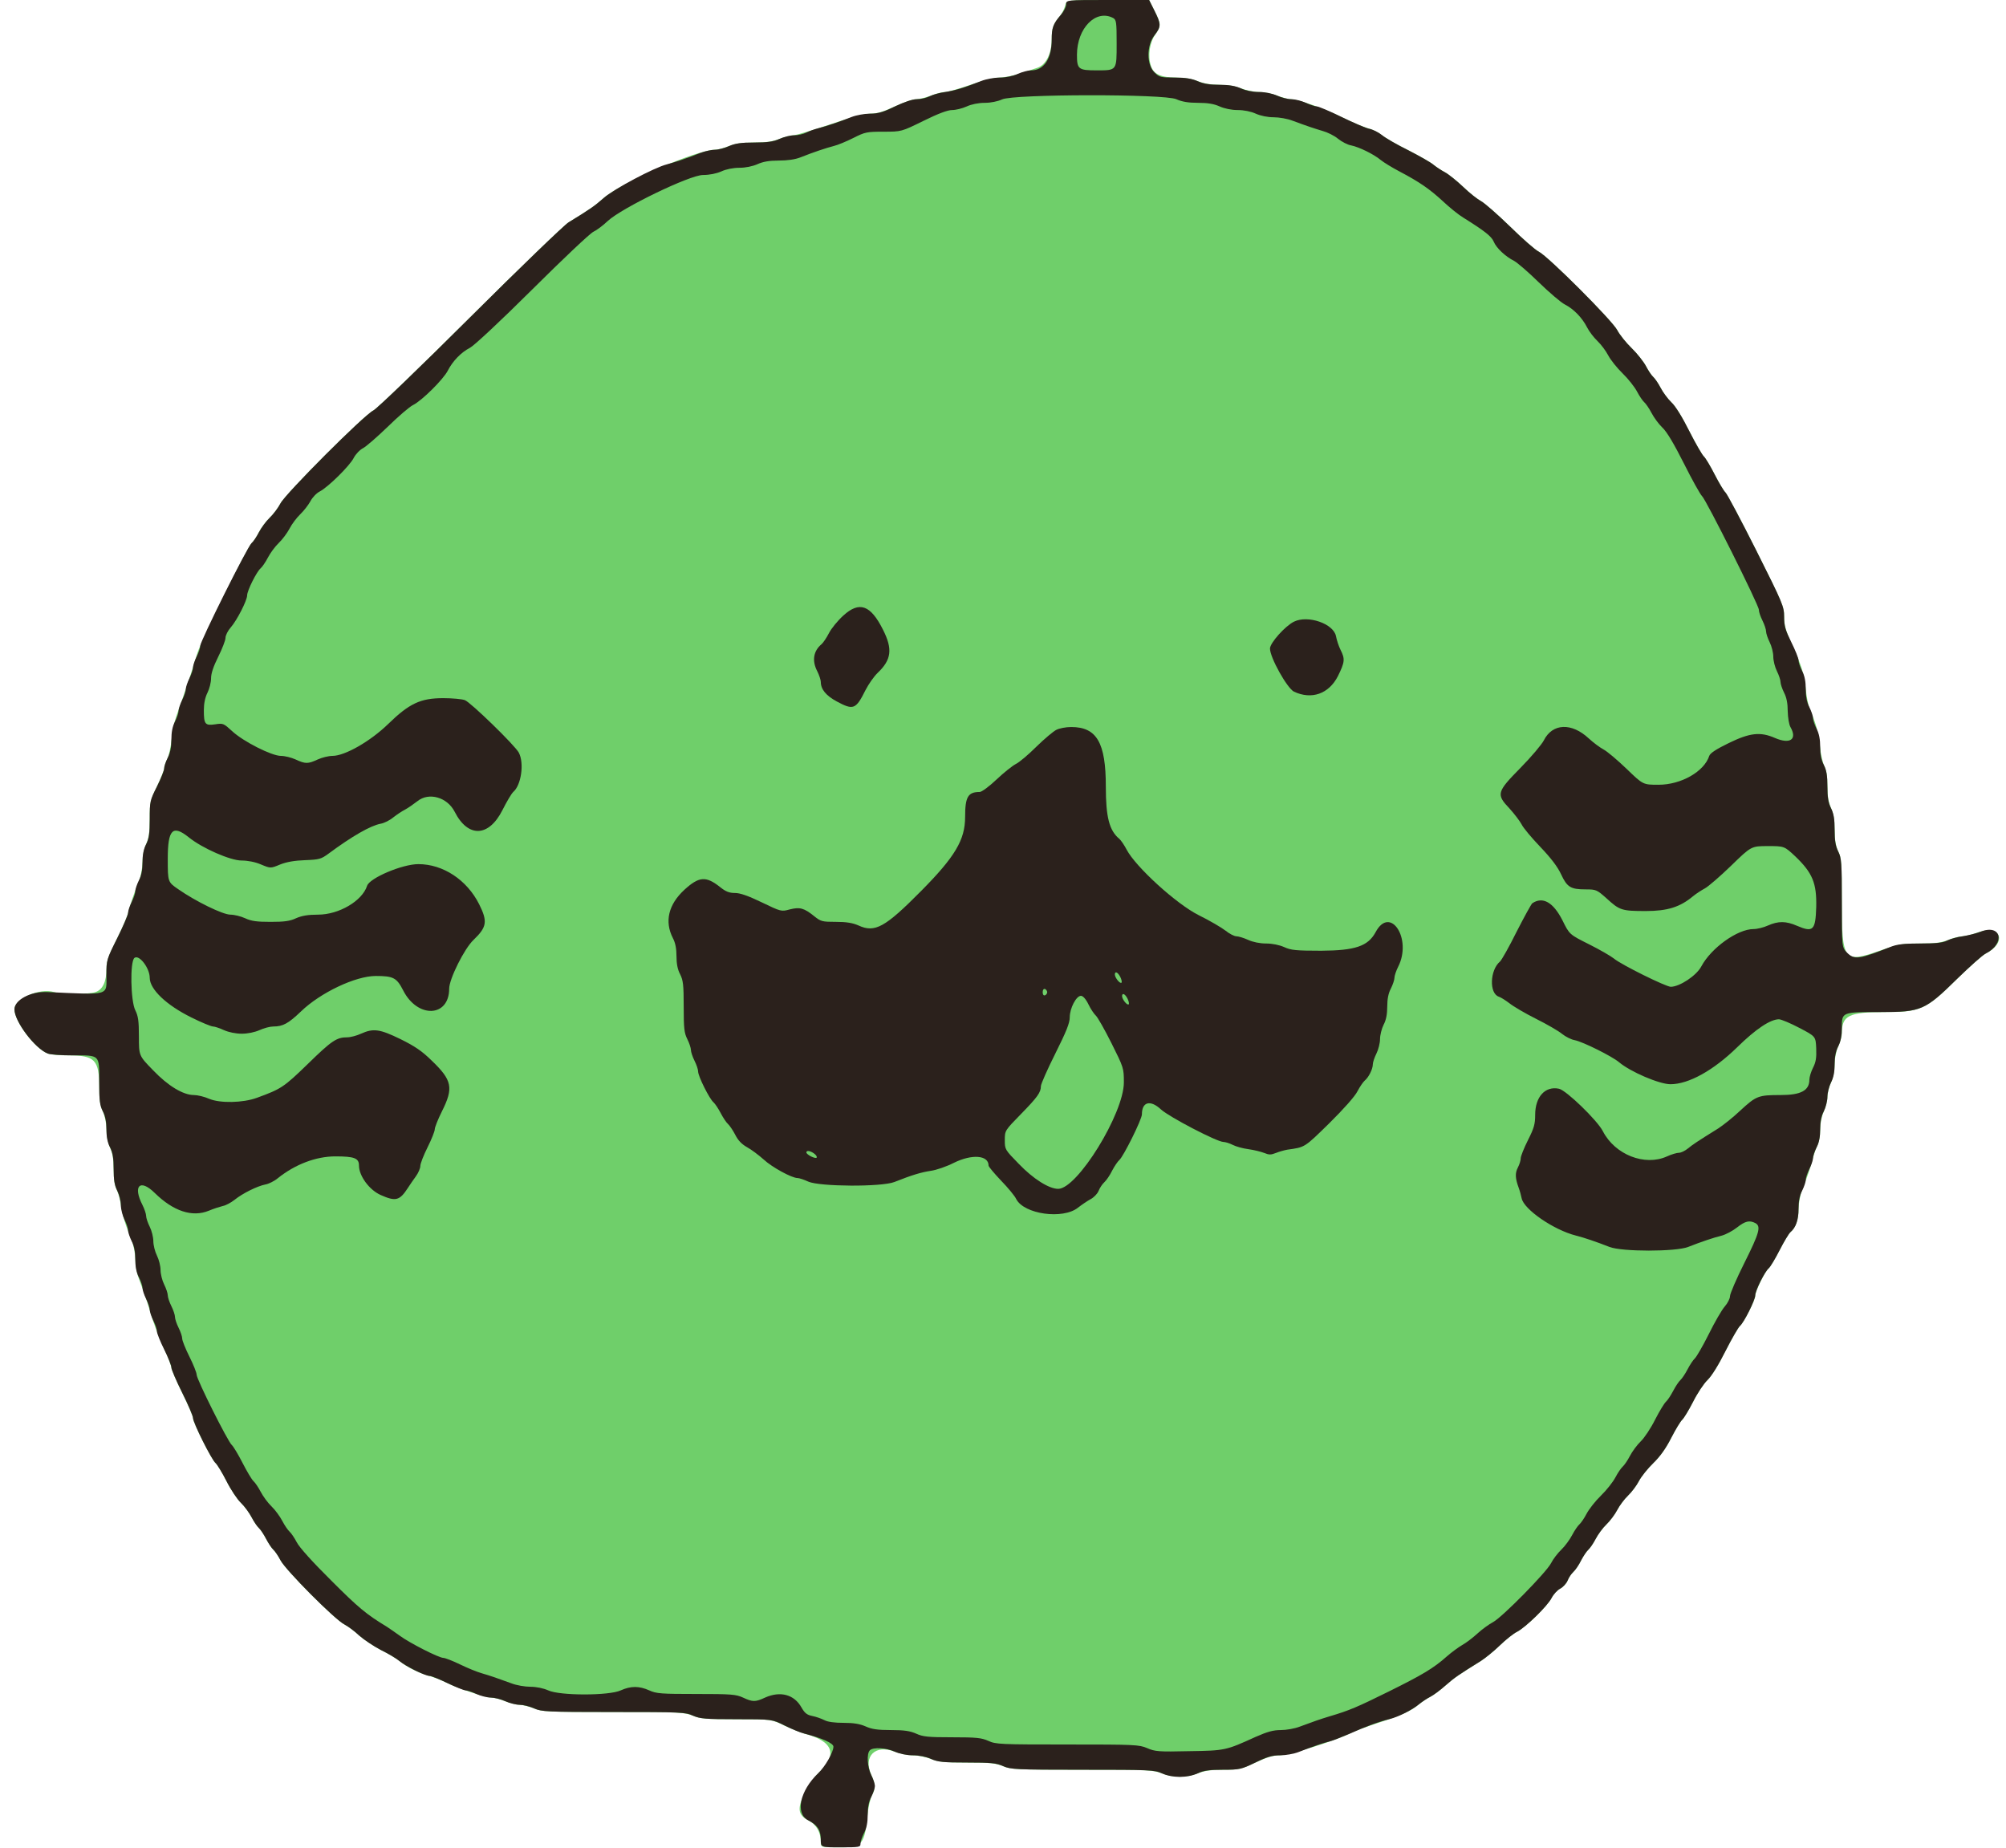
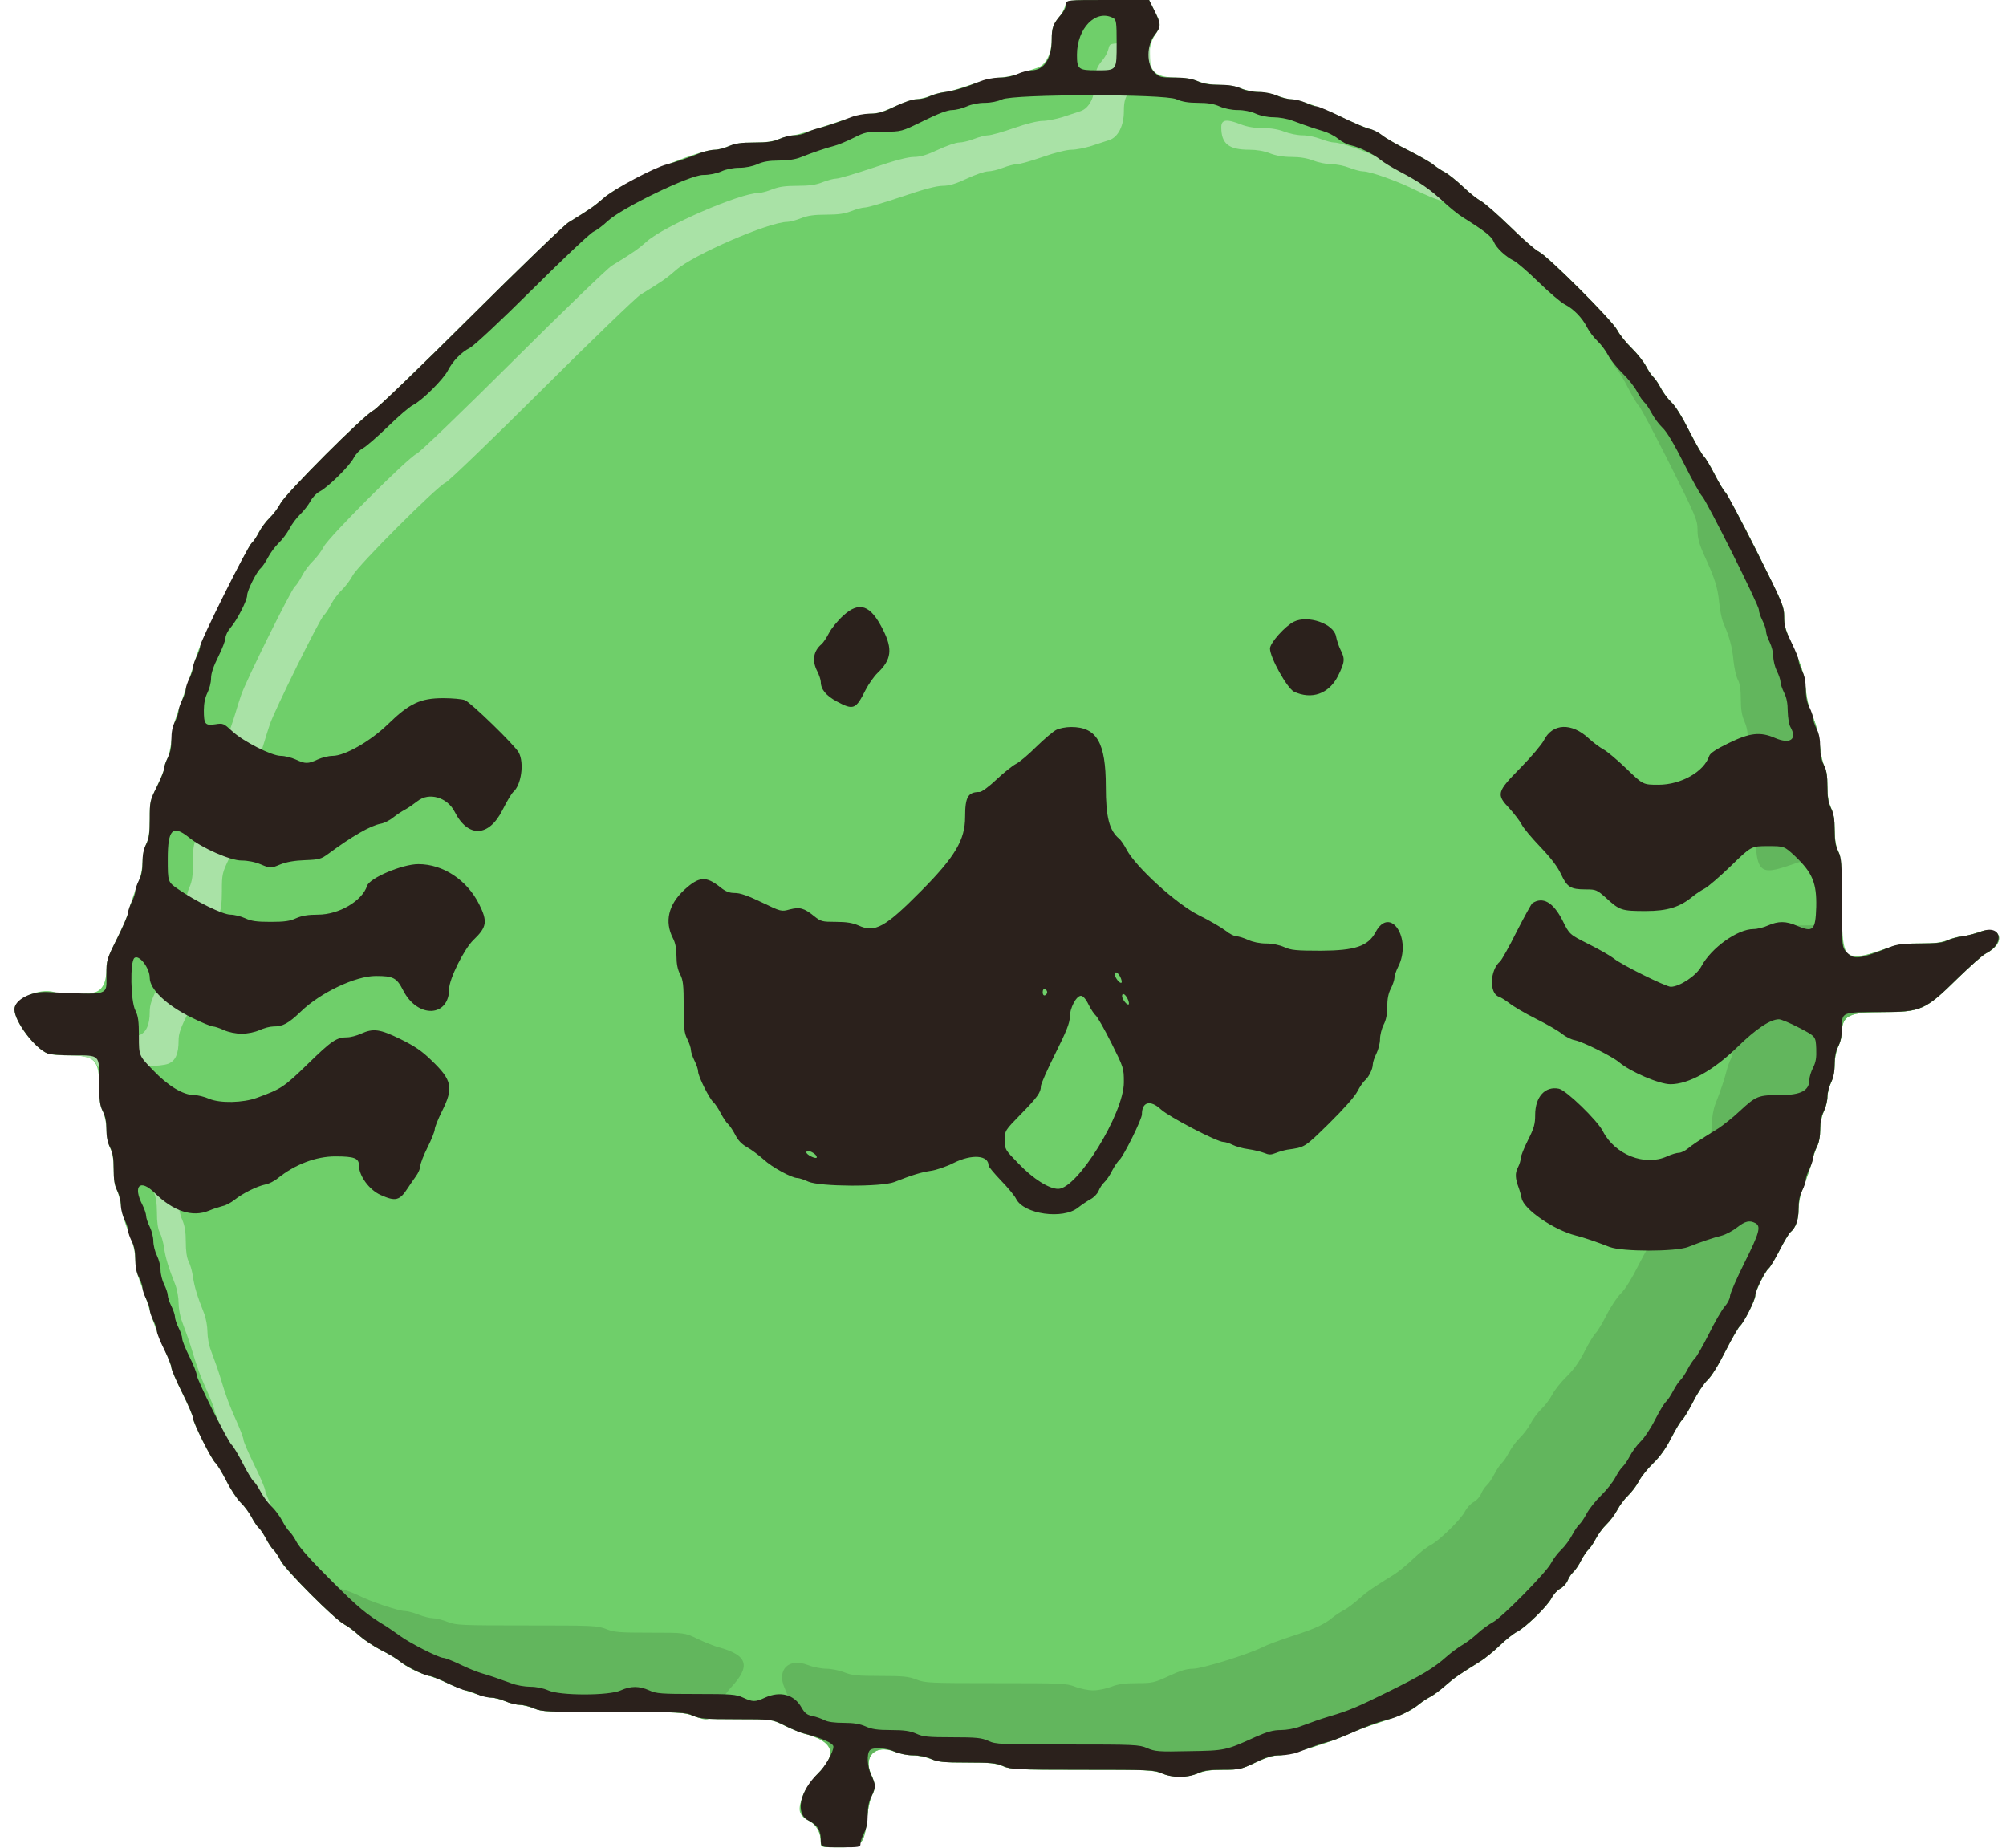
<svg xmlns="http://www.w3.org/2000/svg" viewBox="0 0 1112 1024" width="278" height="256">
  <g transform="translate(0,1024) scale(0.1,-0.1)" fill="#6fcf6a" stroke="none">
    <path d="M5905 10210 c-4 -17 -17 -43 -29 -58 -38 -45 -46 -68 -46 -129 0 -80 -32 -143 -80 -159 -19 -6 -64 -21 -100 -33 -36 -11 -85 -21 -110 -21 -27 0 -92 -16 -160 -40 -63 -22 -127 -40 -142 -40 -15 0 -50 -9 -78 -20 -28 -11 -65 -20 -83 -20 -18 0 -70 -18 -117 -40 -62 -29 -98 -40 -134 -40 -33 0 -106 -19 -226 -60 -98 -33 -189 -60 -203 -60 -15 0 -49 -9 -77 -20 -37 -15 -74 -20 -140 -20 -66 0 -103 -5 -140 -20 -28 -11 -62 -20 -76 -20 -100 0 -521 -182 -618 -268 -50 -44 -74 -61 -195 -135 -25 -16 -271 -253 -546 -527 -275 -274 -516 -506 -535 -515 -52 -25 -486 -460 -515 -515 -13 -25 -40 -61 -60 -80 -20 -19 -47 -55 -60 -80 -12 -25 -31 -53 -41 -62 -22 -20 -274 -529 -298 -603 -9 -27 -23 -70 -30 -95 -8 -25 -19 -61 -26 -80 -7 -19 -20 -57 -29 -85 -10 -27 -26 -72 -35 -100 -10 -27 -22 -84 -25 -125 -4 -41 -15 -89 -24 -107 -9 -18 -17 -40 -17 -51 0 -10 -18 -55 -40 -101 -38 -79 -40 -87 -40 -179 0 -75 -5 -107 -20 -141 -12 -26 -20 -65 -20 -98 0 -30 -8 -75 -18 -101 -28 -70 -52 -142 -63 -185 -5 -21 -34 -87 -64 -147 -45 -90 -55 -119 -55 -160 0 -71 -20 -115 -60 -129 -42 -14 -182 -14 -231 0 -79 24 -219 -37 -219 -96 0 -67 114 -218 185 -245 15 -6 64 -10 111 -10 151 0 174 -24 174 -180 0 -66 5 -99 20 -131 12 -27 20 -66 20 -100 0 -35 8 -74 20 -100 14 -32 20 -66 20 -122 0 -52 5 -88 16 -110 9 -17 20 -56 24 -87 8 -53 23 -104 62 -202 10 -26 18 -71 18 -100 0 -29 8 -75 19 -103 28 -75 42 -115 57 -165 26 -89 48 -146 86 -230 21 -47 38 -93 38 -102 0 -9 27 -72 60 -139 33 -67 60 -130 60 -141 0 -24 103 -230 125 -248 9 -8 36 -52 60 -99 24 -48 60 -102 80 -121 20 -19 47 -56 60 -81 13 -25 31 -51 40 -59 9 -8 27 -35 40 -60 13 -25 31 -52 40 -60 9 -8 27 -34 40 -59 28 -54 302 -330 355 -356 19 -10 56 -37 81 -61 26 -23 80 -59 120 -80 41 -20 87 -48 103 -61 38 -32 110 -68 166 -83 25 -7 66 -23 92 -36 63 -32 219 -84 252 -84 14 0 48 -9 76 -20 28 -11 64 -20 80 -20 16 0 52 -9 80 -20 48 -19 74 -20 440 -20 366 0 392 -1 440 -20 45 -18 74 -20 243 -20 193 0 193 0 265 -35 40 -19 90 -39 112 -45 161 -43 186 -116 75 -220 -20 -19 -53 -66 -72 -104 -45 -90 -41 -126 18 -157 44 -22 69 -65 69 -119 0 -30 0 -30 108 -30 121 0 135 16 151 180 4 41 15 89 24 107 22 42 21 61 -4 117 -44 101 23 167 128 127 30 -12 77 -21 104 -21 26 0 71 -9 99 -20 43 -17 74 -20 200 -20 126 0 157 -3 200 -20 48 -19 74 -20 440 -20 366 0 392 -1 440 -20 65 -25 135 -25 200 0 38 15 75 20 143 20 86 0 97 3 177 40 62 29 98 40 133 40 50 0 311 81 389 121 23 12 94 38 158 59 128 41 182 66 226 103 16 13 44 32 62 41 18 9 57 38 86 64 50 44 73 59 195 135 25 16 73 55 106 87 33 32 76 66 95 75 48 25 168 142 191 187 11 21 32 44 48 52 15 8 34 28 41 45 6 16 21 38 32 48 11 10 31 39 43 64 13 25 31 51 40 59 9 8 27 34 40 59 13 25 40 62 60 81 20 19 47 55 60 80 13 25 40 61 60 80 20 19 47 55 60 80 13 25 49 70 80 100 39 38 70 82 100 141 24 47 51 91 60 99 9 8 36 52 60 99 24 48 60 102 80 121 23 22 61 83 100 161 35 69 71 131 80 139 21 17 85 143 85 167 0 26 54 135 74 152 10 8 37 54 61 101 24 47 51 92 60 100 29 24 45 68 45 125 0 31 8 77 18 103 28 70 52 142 63 186 5 21 16 51 24 67 8 15 15 54 15 86 0 36 8 75 20 102 11 24 20 60 20 80 0 20 9 56 20 80 12 26 20 65 20 100 0 34 8 73 20 100 11 24 20 56 20 72 0 100 38 119 239 119 198 0 227 13 401 185 69 67 139 130 157 139 121 61 86 163 -41 118 -33 -12 -73 -22 -88 -22 -15 0 -50 -9 -78 -20 -40 -16 -74 -20 -158 -20 -99 0 -116 -3 -222 -40 -201 -70 -210 -58 -210 279 0 207 -2 233 -20 272 -14 31 -20 66 -20 120 0 55 -6 89 -20 120 -14 32 -20 66 -20 122 0 53 -5 88 -17 110 -9 18 -20 66 -24 107 -6 71 -22 130 -57 210 -8 19 -18 69 -22 110 -8 83 -24 133 -82 260 -30 67 -38 98 -38 143 0 54 -9 75 -154 365 -85 169 -162 314 -171 322 -9 8 -36 53 -60 100 -24 47 -51 92 -60 100 -9 8 -45 70 -80 139 -39 78 -77 140 -100 161 -20 19 -47 56 -60 81 -13 25 -31 51 -40 59 -9 8 -27 34 -40 59 -13 25 -49 71 -80 101 -31 30 -67 75 -80 100 -28 54 -383 409 -435 435 -19 9 -91 72 -160 140 -69 67 -141 130 -160 140 -19 10 -64 45 -100 80 -36 34 -81 70 -100 80 -19 10 -48 29 -64 42 -16 14 -79 49 -139 80 -61 30 -127 68 -146 83 -20 16 -56 34 -81 40 -24 7 -84 32 -133 56 -97 49 -251 104 -291 104 -14 0 -48 9 -76 20 -28 11 -73 20 -100 20 -27 0 -72 9 -100 20 -33 13 -74 20 -120 20 -46 0 -87 7 -120 20 -32 13 -74 20 -116 20 -88 0 -129 18 -144 65 -18 54 -8 128 24 173 33 48 33 59 -4 132 l-30 60 -229 0 c-229 0 -229 0 -236 -30z" />
+   </g>
+   <g transform="translate(0,1024) scale(0.1,-0.1)" fill="#62b65d" stroke="none">
+     <path d="M8561 8794 c37 -38 76 -87 87 -110 11 -22 28 -47 37 -54 9 -8 27 -34 40 -59 13 -25 40 -62 60 -81 23 -21 61 -83 100 -161 35 -69 71 -131 80 -139 9 -8 36 -53 60 -100 24 -47 51 -92 60 -100 9 -8 86 -153 171 -322 145 -290 154 -311 154 -365 0 -45 8 -76 38 -143 58 -127 74 -177 82 -260 4 -41 14 -91 22 -110 35 -80 51 -139 57 -210 4 -41 15 -89 24 -107 12 -22 17 -57 17 -110 0 -56 6 -90 20 -122 14 -31 20 -65 20 -120 0 -54 6 -89 20 -120 18 -39 20 -65 20 -272 0 -337 9 -349 210 -279 93 32 129 40 188 40 39 0 72 2 72 4 0 2 -7 20 -15 39 -9 21 -15 67 -15 111 0 52 -6 87 -20 117 -14 32 -20 66 -20 122 0 53 -5 88 -17 110 -9 18 -20 66 -24 107 -6 71 -22 130 -57 210 -8 19 -18 69 -22 110 -8 83 -24 133 -82 260 -30 67 -38 98 -38 143 0 54 -9 75 -154 365 -85 169 -162 314 -171 322 -9 8 -36 53 -60 100 -24 47 -51 92 -60 100 -9 8 -45 70 -80 139 -39 78 -77 140 -100 161 -20 19 -47 56 -60 81 -13 25 -31 51 -40 59 -9 8 -27 34 -40 59 -13 25 -49 71 -80 101 -31 30 -67 75 -80 100 -28 54 -384 410 -435 435 -31 15 -28 10 31 -51z" />
+     <path d="M10155 5129 c-33 -15 -64 -19 -186 -19 -201 0 -239 -19 -239 -119 0 -16 -9 -48 -20 -72 -12 -27 -20 -66 -20 -100 0 -35 -8 -74 -20 -100 -11 -24 -20 -60 -20 -80 0 -20 -9 -56 -20 -80 -12 -27 -20 -66 -20 -102 0 -32 -7 -71 -15 -86 -8 -16 -19 -46 -24 -67 -11 -44 -35 -116 -63 -186 -10 -26 -18 -72 -18 -103 0 -57 -16 -101 -45 -125 -9 -8 -36 -53 -60 -100 -24 -47 -51 -93 -61 -101 -20 -17 -74 -126 -74 -152 0 -24 -64 -150 -85 -167 -9 -8 -45 -70 -80 -139 -39 -78 -77 -139 -100 -161 -20 -19 -56 -73 -80 -121 -24 -47 -51 -91 -60 -99 -9 -8 -36 -52 -60 -99 -30 -59 -61 -103 -100 -141 -31 -30 -67 -75 -80 -100 -13 -25 -40 -61 -60 -80 -20 -19 -47 -55 -60 -80 -13 -25 -40 -61 -60 -80 -20 -19 -47 -56 -60 -81 -13 -25 -31 -51 -40 -59 -9 -8 -27 -34 -40 -59 -12 -25 -32 -54 -43 -64 -11 -10 -26 -32 -32 -48 -7 -17 -26 -37 -41 -45 -16 -8 -37 -31 -48 -52 -23 -45 -143 -162 -191 -187 -19 -9 -62 -43 -95 -75 -33 -32 -81 -71 -106 -87 -122 -76 -145 -91 -195 -135 -29 -26 -68 -55 -86 -64 -18 -9 -46 -28 -62 -41 -44 -37 -98 -62 -226 -103 -64 -21 -135 -47 -158 -59 -78 -40 -339 -121 -389 -121 -35 0 -71 -11 -133 -40 -80 -37 -91 -40 -177 -40 -68 0 -105 -5 -143 -20 -28 -11 -73 -20 -100 -20 -27 0 -72 9 -100 20 -48 19 -74 20 -440 20 -366 0 -392 1 -440 20 -43 17 -74 20 -200 20 -126 0 -157 3 -200 20 -28 11 -73 20 -99 20 -27 0 -74 9 -104 21 -105 40 -172 -26 -128 -127 26 -58 26 -71 1 -125 -30 -66 -27 -73 39 -103 32 -14 63 -26 69 -26 6 0 36 -10 67 -22 100 -38 103 -102 11 -198 -107 -110 -131 -222 -55 -261 44 -22 69 -65 69 -119 0 -30 0 -30 108 -30 121 0 135 16 151 180 4 41 15 89 24 107 22 42 21 61 -4 117 -44 101 23 167 128 127 30 -12 77 -21 104 -21 26 0 71 -9 99 -20 43 -17 74 -20 200 -20 126 0 157 -3 200 -20 48 -19 74 -20 440 -20 366 0 392 -1 440 -20 65 -25 135 -25 200 0 38 15 75 20 143 20 86 0 97 3 177 40 62 29 98 40 133 40 50 0 311 81 389 121 23 12 94 38 158 59 128 41 182 66 226 103 16 13 44 32 62 41 18 9 57 38 86 64 50 44 73 59 195 135 25 16 73 55 106 87 33 32 76 66 95 75 48 25 168 142 191 187 11 21 32 44 48 52 15 8 34 28 41 45 6 16 21 38 32 48 11 10 31 39 43 64 13 25 31 51 40 59 9 8 27 34 40 59 13 25 40 62 60 81 20 19 47 55 60 80 13 25 40 61 60 80 20 19 47 55 60 80 13 25 49 70 80 100 39 38 70 82 100 141 24 47 51 91 60 99 9 8 36 52 60 99 24 48 60 102 80 121 23 22 61 83 100 161 35 69 71 131 80 139 21 17 85 143 85 167 0 26 54 135 74 152 10 8 37 54 61 101 24 47 51 92 60 100 29 24 45 68 45 125 0 31 8 77 18 103 28 70 52 142 63 186 5 21 16 51 24 67 8 15 15 54 15 86 0 36 8 75 20 102 11 24 20 60 20 80 0 20 9 56 20 80 12 26 20 65 20 100 0 34 8 73 20 100 11 24 20 56 20 71 0 102 36 120 237 120 200 0 228 13 403 185 69 67 139 130 157 139 121 61 86 163 -41 118 -33 -12 -73 -22 -88 -22 -15 0 -50 -9 -78 -20 -40 -16 -74 -20 -158 -20 -99 0 -116 -3 -222 -40 -170 -59 -210 -37 -210 115 0 72 1 71 -55 44z" />
+     <path d="M1558 1584 c25 -48 304 -325 352 -349 19 -10 56 -37 81 -61 26 -23 80 -59 120 -80 41 -20 87 -48 103 -61 38 -32 110 -68 166 -83 25 -7 66 -23 92 -36 63 -32 219 -84 252 -84 14 0 48 -9 76 -20 28 -11 64 -20 80 -20 16 0 52 -9 80 -20 48 -19 74 -20 440 -20 366 0 392 -1 440 -20 87 -34 102 -30 136 43 16 34 50 85 76 113 112 120 93 180 -72 224 -22 6 -72 26 -112 45 -72 35 -72 35 -265 35 -169 0 -198 2 -243 20 -48 19 -74 20 -440 20 -366 0 -392 1 -440 20 -28 11 -64 20 -80 20 -16 0 -52 9 -80 20 -28 11 -62 20 -76 20 -33 0 -189 52 -252 84 -26 13 -67 29 -92 36 -56 15 -128 51 -166 83 -23 19 -135 82 -187 106 -5 2 0 -14 11 -35z" />
+   </g>
+   <g transform="translate(0,1024) scale(0.1,-0.1)" fill="#a9e2a6" stroke="none">
+     <path d="M6145 9970 c-4 -17 -17 -43 -29 -58 -38 -45 -46 -68 -46 -129 0 -80 -32 -143 -80 -159 -19 -6 -64 -21 -100 -33 -36 -11 -85 -21 -110 -21 -27 0 -92 -16 -160 -40 -63 -22 -127 -40 -142 -40 -15 0 -50 -9 -78 -20 -28 -11 -65 -20 -83 -20 -18 0 -70 -18 -117 -40 -62 -29 -98 -40 -134 -40 -33 0 -106 -19 -226 -60 -98 -33 -189 -60 -203 -60 -15 0 -49 -9 -77 -20 -37 -15 -74 -20 -140 -20 -66 0 -103 -5 -140 -20 -28 -11 -62 -20 -76 -20 -100 0 -521 -182 -618 -268 -50 -44 -74 -61 -195 -135 -25 -16 -271 -253 -546 -527 -275 -274 -516 -506 -535 -515 -52 -25 -486 -460 -515 -515 -13 -25 -40 -61 -60 -80 -20 -19 -47 -55 -60 -80 -12 -25 -31 -53 -41 -62 -22 -20 -274 -529 -298 -603 -9 -27 -23 -70 -30 -95 -8 -25 -19 -61 -26 -80 -7 -19 -20 -57 -29 -85 -10 -27 -26 -72 -35 -100 -10 -27 -22 -84 -25 -125 -4 -41 -15 -89 -24 -107 -9 -18 -17 -40 -17 -51 0 -10 -18 -55 -40 -101 -38 -79 -40 -87 -40 -179 0 -75 -5 -107 -20 -141 -12 -26 -20 -65 -20 -98 0 -30 -8 -75 -18 -101 -28 -70 -52 -142 -63 -185 -5 -21 -34 -87 -64 -147 -45 -90 -55 -119 -55 -160 0 -71 -20 -115 -60 -129 -42 -14 -182 -14 -231 0 -75 23 -219 -37 -219 -91 0 -18 6 -20 70 -20 81 0 135 -19 145 -50 4 -13 13 -19 23 -16 9 3 36 10 60 17 32 9 51 9 81 1 53 -16 194 -15 235 2 39 16 56 55 56 128 0 39 11 70 55 158 30 60 59 126 64 147 11 43 35 115 63 185 10 26 18 71 18 101 0 33 8 72 20 98 15 34 20 66 20 141 0 92 2 100 40 179 22 46 40 91 40 101 0 11 8 33 17 51 9 18 20 66 24 107 3 41 15 98 25 125 9 28 25 73 35 100 9 28 22 66 29 85 7 19 18 55 26 80 7 25 21 68 30 95 24 74 276 583 298 603 10 9 29 37 41 62 13 25 40 61 60 80 20 19 47 55 60 80 29 55 463 490 515 515 19 9 260 241 535 515 275 274 521 511 546 527 121 74 145 91 195 135 97 86 518 268 618 268 14 0 48 9 76 20 37 15 74 20 140 20 66 0 103 5 140 20 28 11 62 20 77 20 14 0 105 27 203 60 120 41 193 60 226 60 36 0 72 11 134 40 47 22 99 40 117 40 18 0 55 9 83 20 28 11 63 20 78 20 15 0 79 18 142 40 68 24 133 40 160 40 25 0 74 10 110 21 36 12 81 27 100 33 48 16 80 79 80 159 0 61 8 84 46 129 12 15 25 41 29 58 6 27 10 30 46 30 38 0 40 2 32 23 -4 12 -8 48 -8 80 l0 57 -112 0 c-111 0 -111 0 -118 -30z" />
+     <path d="M6770 9535 c0 -92 41 -125 156 -125 40 0 82 -7 114 -20 33 -13 74 -20 120 -20 46 0 87 -7 120 -20 28 -11 73 -20 100 -20 27 0 72 -9 100 -20 28 -11 62 -20 76 -20 40 0 194 -55 291 -104 49 -24 109 -49 133 -56 25 -6 61 -24 81 -40 19 -15 85 -53 146 -83 60 -31 123 -66 139 -80 16 -13 45 -32 64 -42 19 -10 64 -46 100 -80 60 -58 98 -85 117 -85 16 0 -124 133 -167 157 -25 15 -74 54 -110 88 -36 34 -81 70 -100 80 -19 10 -48 29 -64 42 -16 14 -79 49 -139 80 -61 30 -127 68 -146 83 -20 16 -56 34 -81 40 -24 7 -84 32 -133 56 -97 49 -251 104 -291 104 -14 0 -48 9 -76 20 -28 11 -73 20 -100 20 -27 0 -72 9 -100 20 -33 13 -74 20 -120 20 -46 0 -87 7 -120 20 -81 32 -110 28 -110 -15z" />
+     <path d="M790 3936 c0 -32 8 -71 20 -97 12 -27 20 -66 20 -100 0 -35 8 -74 20 -100 14 -32 20 -66 20 -122 0 -52 5 -88 16 -110 9 -17 20 -56 24 -87 8 -53 23 -104 62 -202 10 -26 18 -71 18 -100 0 -29 8 -75 19 -103 28 -75 42 -115 57 -165 26 -89 48 -146 86 -230 21 -47 38 -93 38 -102 0 -9 27 -72 60 -139 33 -67 60 -130 60 -141 0 -24 103 -230 125 -248 9 -8 35 -50 57 -94 22 -45 62 -104 88 -132 26 -27 51 -60 54 -72 4 -12 21 -29 37 -38 30 -15 30 -15 -15 74 -24 48 -52 94 -61 102 -22 18 -125 224 -125 248 0 11 -27 74 -60 141 -33 67 -60 130 -60 139 0 9 -17 55 -38 102 -38 84 -60 141 -86 230 -15 50 -29 90 -57 165 -11 28 -19 74 -19 103 0 29 -8 74 -18 100 -39 98 -54 149 -62 202 -4 31 -15 70 -24 87 -11 22 -16 58 -16 110 0 56 -6 90 -20 122 -12 26 -20 65 -20 100 0 34 -8 73 -20 100 -15 32 -20 65 -20 131 0 140 -27 180 -125 180 -35 0 -35 0 -35 -54z" />
  </g>
  <g transform="translate(0,1024) scale(0.1,-0.1)" fill="#2b211c" stroke="none">
    <path d="M5910 10215 c0 -13 -13 -39 -29 -57 -43 -50 -51 -71 -51 -138 0 -105 -43 -170 -113 -170 -18 0 -52 -9 -76 -20 -26 -12 -65 -20 -98 -20 -30 0 -75 -8 -101 -18 -98 -39 -149 -54 -202 -62 -31 -4 -70 -15 -87 -24 -18 -9 -49 -16 -71 -16 -24 0 -68 -15 -121 -40 -65 -32 -94 -40 -137 -40 -31 0 -76 -8 -102 -18 -70 -28 -142 -52 -186 -63 -21 -5 -51 -16 -67 -24 -15 -8 -45 -15 -66 -15 -21 0 -58 -9 -82 -20 -33 -15 -65 -20 -140 -20 -74 0 -106 -5 -140 -20 -24 -11 -59 -20 -78 -20 -19 0 -55 -8 -81 -18 -70 -28 -142 -52 -185 -63 -69 -17 -295 -137 -351 -187 -50 -44 -74 -61 -195 -135 -25 -16 -271 -253 -546 -527 -275 -274 -516 -506 -535 -515 -52 -25 -486 -460 -515 -515 -13 -25 -40 -61 -60 -80 -20 -19 -47 -56 -60 -81 -13 -25 -31 -52 -40 -59 -23 -19 -285 -544 -285 -570 0 -12 -9 -38 -20 -60 -11 -22 -20 -49 -20 -60 0 -11 -9 -38 -20 -60 -11 -22 -20 -49 -20 -60 0 -11 -9 -38 -20 -60 -11 -22 -20 -49 -20 -60 0 -11 -9 -38 -20 -60 -14 -26 -20 -59 -20 -100 0 -41 -6 -74 -20 -100 -11 -22 -20 -48 -20 -60 0 -11 -18 -56 -40 -100 -39 -77 -40 -83 -40 -180 0 -81 -4 -108 -20 -140 -14 -26 -20 -59 -20 -100 0 -41 -6 -74 -20 -100 -11 -22 -20 -49 -20 -60 0 -11 -9 -38 -20 -60 -11 -22 -20 -48 -20 -60 0 -11 -27 -74 -60 -140 -59 -118 -60 -121 -60 -204 0 -118 25 -111 -330 -95 -90 4 -180 -44 -180 -96 0 -67 114 -218 185 -245 15 -6 76 -10 136 -10 155 0 149 6 149 -146 0 -105 3 -131 20 -164 14 -26 20 -59 20 -100 0 -41 6 -74 20 -100 15 -30 20 -59 20 -120 0 -61 5 -90 20 -120 11 -22 20 -58 20 -80 0 -22 9 -58 20 -80 11 -22 20 -49 20 -60 0 -11 9 -38 20 -60 14 -26 20 -59 20 -100 0 -41 6 -74 20 -100 11 -22 20 -49 20 -60 0 -11 9 -38 20 -60 11 -22 20 -49 20 -60 0 -11 9 -38 20 -60 11 -22 20 -48 20 -60 0 -11 18 -56 40 -100 22 -44 40 -89 40 -100 0 -11 27 -74 60 -140 33 -66 60 -129 60 -140 0 -26 103 -232 125 -250 9 -8 36 -52 60 -99 24 -48 60 -102 80 -121 20 -19 47 -56 60 -81 13 -25 31 -51 40 -59 9 -8 27 -35 40 -60 13 -25 31 -52 40 -60 9 -8 27 -34 40 -59 28 -54 302 -330 355 -356 19 -10 56 -37 81 -61 26 -23 80 -59 120 -80 41 -20 88 -48 104 -62 35 -29 142 -82 167 -82 9 0 54 -18 99 -40 46 -22 91 -40 100 -40 9 0 36 -9 60 -20 24 -11 60 -20 80 -20 20 0 56 -9 80 -20 24 -11 60 -20 80 -20 20 0 56 -9 80 -20 41 -18 67 -20 440 -20 374 0 399 -1 440 -20 39 -17 66 -20 242 -20 197 0 197 0 267 -35 38 -19 86 -39 107 -44 101 -26 163 -54 163 -73 0 -31 -46 -111 -85 -148 -101 -96 -128 -223 -55 -260 51 -26 70 -55 70 -107 0 -43 0 -43 110 -43 104 0 110 1 110 20 0 12 9 38 20 60 14 26 20 59 20 100 0 41 6 74 20 100 11 22 20 49 20 60 0 11 -9 38 -20 60 -22 43 -27 119 -8 138 18 18 91 14 139 -8 27 -12 66 -20 100 -20 35 0 74 -8 100 -20 38 -17 66 -20 200 -20 135 0 163 -3 200 -20 41 -18 67 -20 440 -20 374 0 399 -1 440 -20 58 -26 140 -26 198 0 33 16 65 20 140 20 93 0 101 2 180 40 65 32 94 40 137 40 31 0 76 8 102 18 71 28 144 53 172 59 14 3 63 22 110 42 91 41 162 67 223 82 49 12 126 51 163 82 16 13 44 32 62 41 18 9 57 38 86 64 50 44 73 59 195 135 25 16 73 55 106 87 33 32 76 66 95 75 48 25 168 142 191 187 11 21 32 44 48 52 15 8 34 28 41 45 6 16 21 38 32 48 11 10 31 39 43 64 13 25 31 51 40 59 9 8 27 34 40 59 13 25 40 62 60 81 20 19 47 55 60 80 13 25 40 61 60 80 20 19 47 55 60 80 13 25 49 70 80 100 39 38 70 82 100 141 24 47 51 91 60 99 9 8 36 52 60 99 24 48 60 102 80 121 23 22 61 83 100 161 35 69 71 131 80 139 22 18 85 144 85 170 0 26 53 132 75 150 9 8 36 53 60 100 24 47 51 92 60 100 30 25 45 68 45 130 0 41 6 74 20 100 11 22 20 49 20 60 0 11 9 38 20 60 11 22 20 49 20 60 0 11 9 38 20 60 14 26 20 59 20 100 0 41 6 74 20 100 11 22 20 58 20 80 0 22 9 58 20 80 14 26 20 59 20 100 0 41 6 74 20 100 14 27 20 59 20 104 0 86 0 86 212 86 229 0 249 9 428 185 69 67 139 130 157 139 111 56 87 166 -26 122 -25 -10 -71 -21 -101 -26 -31 -4 -70 -15 -87 -24 -24 -12 -60 -16 -148 -16 -89 0 -127 -4 -163 -18 -176 -70 -202 -73 -242 -34 -30 30 -30 30 -30 277 0 226 -2 249 -20 285 -15 30 -20 59 -20 120 0 61 -5 90 -20 120 -15 30 -20 59 -20 120 0 61 -5 90 -20 120 -14 26 -20 59 -20 100 0 41 -6 74 -20 100 -11 22 -20 49 -20 60 0 11 -9 38 -20 60 -14 26 -20 59 -20 100 0 41 -6 74 -20 100 -11 22 -20 48 -20 60 0 11 -18 56 -40 100 -33 67 -40 89 -40 140 0 58 -6 73 -154 368 -85 169 -162 314 -171 322 -9 8 -36 53 -60 100 -24 47 -51 92 -60 100 -9 8 -45 70 -80 139 -39 78 -77 140 -100 161 -20 19 -47 56 -60 81 -13 25 -31 51 -40 59 -9 8 -27 34 -40 59 -13 25 -49 71 -80 101 -31 30 -67 75 -80 100 -28 54 -383 409 -435 435 -19 9 -91 72 -160 140 -69 67 -141 130 -160 140 -19 10 -64 45 -100 80 -36 34 -81 70 -100 80 -19 10 -48 29 -64 42 -16 14 -79 49 -139 80 -61 30 -127 68 -146 84 -20 16 -52 32 -71 35 -19 4 -88 34 -154 66 -65 32 -127 58 -136 58 -10 0 -37 9 -61 20 -24 11 -60 20 -80 20 -20 0 -56 9 -80 20 -27 12 -66 20 -100 20 -35 0 -74 8 -100 20 -31 14 -66 20 -120 20 -55 0 -89 6 -120 20 -32 14 -66 20 -127 20 -79 0 -85 2 -113 29 -44 44 -43 150 1 206 37 47 37 61 0 135 l-30 60 -230 0 c-230 0 -230 0 -230 -25z m261 -75 c17 -10 19 -22 19 -140 0 -152 2 -150 -110 -150 -102 0 -110 6 -110 86 0 148 105 255 201 204z m350 -450 c31 -14 66 -20 120 -20 55 0 89 -6 120 -20 27 -12 66 -20 100 -20 35 0 74 -8 100 -20 27 -12 66 -20 99 -20 30 0 77 -8 105 -19 81 -30 117 -42 167 -57 26 -7 65 -26 85 -43 21 -17 54 -34 73 -37 44 -9 126 -49 164 -81 16 -13 63 -42 105 -64 110 -58 165 -96 240 -165 36 -34 87 -75 112 -90 117 -73 157 -104 169 -133 14 -35 65 -83 113 -107 17 -9 79 -62 137 -119 58 -56 123 -112 145 -123 49 -25 96 -74 123 -127 11 -22 37 -56 57 -75 20 -19 47 -55 60 -80 13 -25 49 -70 80 -100 31 -30 67 -76 80 -101 13 -25 31 -51 40 -59 9 -8 27 -34 40 -59 13 -25 40 -62 60 -81 25 -23 65 -91 120 -200 46 -92 91 -172 100 -180 22 -19 315 -604 315 -630 0 -12 9 -38 20 -60 11 -22 20 -49 20 -60 0 -11 9 -38 20 -60 11 -22 20 -58 20 -80 0 -22 9 -58 20 -80 11 -22 20 -49 20 -60 0 -11 9 -38 20 -60 14 -27 20 -60 20 -102 1 -36 7 -74 15 -88 39 -68 -1 -97 -85 -61 -82 36 -140 29 -257 -28 -70 -34 -103 -56 -108 -71 -28 -87 -156 -160 -281 -160 -86 0 -86 0 -177 88 -51 49 -108 97 -127 107 -19 10 -56 37 -82 61 -96 90 -202 85 -250 -10 -11 -22 -69 -91 -129 -152 -133 -135 -136 -147 -60 -227 26 -29 56 -68 66 -87 9 -19 56 -75 104 -125 59 -62 95 -109 115 -152 33 -71 53 -83 136 -83 58 0 62 -2 116 -50 72 -66 84 -70 217 -70 121 0 190 22 262 82 17 14 46 33 65 43 19 10 85 67 146 126 112 109 112 109 204 109 91 0 91 0 152 -57 96 -92 119 -149 116 -281 -4 -129 -17 -142 -106 -104 -62 27 -104 27 -161 2 -24 -11 -60 -20 -81 -20 -88 0 -234 -104 -289 -207 -27 -51 -119 -112 -169 -113 -27 0 -276 123 -316 157 -16 13 -78 49 -138 79 -108 54 -108 54 -147 133 -51 100 -109 133 -167 94 -6 -5 -45 -76 -87 -158 -41 -83 -83 -157 -92 -165 -56 -47 -61 -177 -6 -195 10 -3 37 -20 58 -36 21 -17 87 -56 147 -86 60 -30 126 -68 145 -84 20 -16 52 -32 71 -35 45 -9 206 -89 245 -122 64 -54 224 -122 285 -122 101 0 239 77 370 205 104 102 184 155 232 155 13 -1 64 -22 113 -48 90 -47 90 -47 93 -114 2 -52 -2 -76 -18 -107 -11 -22 -20 -52 -20 -66 0 -60 -47 -85 -159 -85 -124 0 -135 -4 -225 -87 -40 -38 -95 -81 -121 -98 -119 -74 -141 -89 -168 -111 -16 -13 -38 -24 -50 -24 -12 0 -42 -9 -66 -20 -123 -56 -289 9 -356 140 -31 60 -202 226 -243 235 -76 16 -132 -44 -132 -145 0 -51 -6 -73 -40 -140 -22 -44 -40 -89 -40 -100 0 -12 -7 -35 -16 -52 -16 -31 -15 -59 5 -113 6 -16 13 -42 16 -57 12 -62 178 -176 301 -207 44 -11 115 -35 186 -63 69 -27 367 -27 436 0 71 28 142 52 187 63 22 6 60 26 84 45 46 36 69 41 102 24 32 -18 22 -54 -61 -220 -44 -88 -80 -171 -80 -185 0 -13 -13 -39 -29 -57 -16 -18 -56 -87 -89 -154 -33 -66 -68 -126 -77 -134 -9 -8 -27 -35 -40 -60 -13 -25 -31 -52 -40 -60 -9 -8 -27 -35 -40 -60 -13 -25 -31 -52 -40 -60 -9 -8 -36 -52 -60 -99 -24 -48 -60 -102 -80 -121 -20 -19 -47 -56 -60 -81 -13 -25 -31 -51 -40 -59 -9 -8 -27 -34 -40 -59 -13 -25 -49 -71 -80 -101 -31 -30 -67 -76 -80 -101 -13 -25 -31 -51 -40 -59 -9 -8 -27 -34 -40 -59 -13 -25 -40 -62 -60 -81 -20 -19 -46 -53 -57 -75 -26 -51 -271 -300 -322 -327 -21 -11 -60 -39 -85 -62 -25 -23 -64 -53 -86 -65 -22 -13 -60 -41 -85 -63 -73 -65 -135 -102 -325 -196 -170 -84 -216 -104 -325 -136 -50 -15 -90 -29 -165 -57 -28 -11 -75 -19 -105 -19 -42 0 -74 -9 -140 -38 -165 -75 -168 -76 -369 -79 -168 -4 -189 -2 -232 17 -45 19 -67 20 -442 20 -372 0 -397 1 -438 20 -38 17 -66 20 -200 20 -135 0 -163 3 -200 20 -34 15 -66 20 -140 20 -75 0 -107 5 -140 20 -32 14 -66 20 -122 20 -50 0 -89 5 -107 15 -16 8 -46 19 -67 23 -30 6 -42 16 -60 47 -40 72 -117 93 -202 55 -54 -25 -68 -25 -122 0 -39 18 -66 20 -260 20 -194 0 -221 2 -260 20 -56 25 -102 25 -158 0 -64 -30 -338 -30 -402 0 -27 12 -66 20 -99 20 -30 0 -77 8 -105 19 -79 29 -117 42 -165 56 -25 7 -79 29 -120 49 -41 20 -83 36 -92 36 -25 0 -188 83 -242 123 -24 17 -56 40 -72 50 -114 69 -158 106 -307 255 -103 102 -178 185 -192 213 -13 25 -31 51 -40 59 -9 8 -27 34 -40 59 -13 25 -40 62 -60 81 -20 19 -47 56 -60 81 -13 25 -31 51 -40 59 -9 8 -36 53 -60 100 -24 47 -51 92 -60 100 -22 19 -195 364 -195 390 0 11 -18 56 -40 100 -22 44 -40 89 -40 100 0 12 -9 38 -20 60 -11 22 -20 49 -20 60 0 11 -9 38 -20 60 -11 22 -20 49 -20 60 0 11 -9 38 -20 60 -11 22 -20 58 -20 80 0 22 -9 58 -20 80 -11 22 -20 58 -20 80 0 22 -9 58 -20 80 -11 22 -20 49 -20 60 0 11 -9 38 -20 60 -55 107 -14 148 68 67 103 -101 208 -136 300 -98 26 11 61 22 77 26 17 3 46 19 65 34 46 37 126 76 170 85 19 3 51 19 70 35 96 77 212 121 319 121 106 0 131 -10 131 -51 0 -57 57 -135 120 -163 83 -37 105 -32 151 39 11 17 30 45 44 64 14 19 25 45 25 58 0 13 18 59 40 103 22 44 40 89 40 100 0 11 18 56 40 100 65 130 57 172 -58 282 -53 52 -93 79 -172 118 -115 56 -150 61 -219 30 -24 -11 -58 -20 -76 -20 -59 0 -86 -18 -219 -148 -133 -129 -147 -138 -281 -187 -78 -29 -206 -31 -265 -6 -27 12 -65 21 -85 21 -59 0 -143 50 -227 138 -78 80 -78 80 -78 186 0 87 -4 114 -20 146 -26 51 -30 269 -5 290 26 21 85 -56 85 -110 0 -64 93 -152 231 -220 56 -28 110 -50 120 -50 9 0 36 -9 60 -20 27 -12 66 -20 99 -20 33 0 72 8 99 20 24 11 58 20 76 20 53 0 83 16 154 84 108 104 302 196 414 196 98 0 116 -10 152 -80 79 -156 255 -150 255 10 0 53 84 222 135 270 74 71 79 102 31 198 -68 135 -200 222 -337 222 -89 0 -270 -77 -284 -120 -27 -84 -156 -160 -272 -160 -56 0 -90 -6 -122 -20 -34 -16 -65 -20 -141 -20 -76 0 -107 4 -141 20 -24 11 -61 20 -82 20 -42 0 -193 74 -289 141 -58 40 -58 40 -58 169 0 162 27 190 116 119 75 -61 231 -129 293 -129 34 0 76 -8 108 -22 53 -22 53 -22 106 0 35 14 80 22 138 24 79 3 89 6 130 36 131 97 232 155 289 166 19 3 51 19 70 35 19 15 49 35 65 43 17 9 47 30 69 47 63 51 165 22 206 -58 74 -146 189 -142 265 8 24 48 51 93 60 101 44 37 62 159 31 218 -21 40 -267 279 -299 291 -16 6 -70 11 -120 11 -126 0 -188 -29 -306 -144 -98 -95 -239 -176 -308 -176 -21 0 -58 -9 -82 -20 -54 -25 -68 -25 -122 0 -24 11 -61 20 -82 20 -51 0 -209 80 -270 137 -47 43 -50 45 -94 38 -56 -8 -63 0 -63 78 0 38 7 71 20 97 11 22 20 57 20 80 0 27 13 66 40 120 22 44 40 91 40 104 0 14 13 40 29 58 35 40 91 150 91 178 0 26 53 132 75 150 9 8 27 34 40 59 13 25 40 62 60 81 20 19 47 55 60 80 13 25 40 61 60 80 20 19 45 52 56 72 11 21 34 45 52 54 46 24 166 142 188 186 11 21 34 45 52 54 17 9 79 63 137 119 58 57 121 111 140 120 50 25 168 143 192 190 27 53 74 102 123 127 23 12 166 145 345 323 168 167 320 311 339 320 19 9 55 36 80 60 79 73 455 255 528 255 36 0 75 8 102 20 26 12 65 20 100 20 34 0 73 8 100 20 31 14 65 20 118 20 48 0 91 6 121 18 70 28 142 52 185 63 21 5 69 25 107 44 65 33 75 35 168 35 99 0 99 0 221 60 81 40 134 60 159 60 20 0 57 9 81 20 26 12 65 20 100 20 34 0 72 8 96 19 63 30 901 31 966 1z" />
    <path d="M4675 6828 c-31 -28 -67 -72 -80 -98 -13 -25 -31 -52 -40 -60 -46 -38 -55 -92 -25 -150 11 -22 20 -49 20 -60 0 -41 29 -76 88 -108 93 -50 106 -45 160 63 17 33 47 76 67 95 77 73 84 132 30 239 -69 138 -131 160 -220 79z" />
    <path d="M7173 6794 c-49 -24 -133 -118 -133 -149 0 -50 95 -220 133 -239 98 -46 193 -12 243 85 39 79 41 96 15 147 -10 20 -21 54 -25 75 -13 70 -156 119 -233 81z" />
    <path d="M5855 6194 c-16 -8 -66 -50 -110 -93 -44 -44 -95 -87 -114 -96 -19 -10 -67 -48 -107 -86 -40 -38 -82 -69 -93 -69 -65 0 -81 -27 -81 -138 0 -127 -55 -220 -243 -410 -201 -203 -257 -234 -348 -192 -32 14 -66 20 -125 20 -76 0 -84 2 -120 31 -57 46 -80 52 -136 38 -47 -13 -49 -12 -155 39 -77 37 -120 52 -149 52 -31 0 -51 8 -80 31 -80 64 -118 62 -200 -13 -89 -82 -111 -176 -64 -268 14 -26 20 -59 20 -100 0 -41 6 -74 20 -100 17 -34 20 -59 20 -180 0 -121 3 -146 20 -180 11 -22 20 -49 20 -60 0 -11 9 -38 20 -60 11 -22 20 -48 20 -60 0 -26 63 -152 85 -170 9 -8 27 -35 40 -60 13 -25 31 -52 40 -60 9 -8 27 -34 40 -59 16 -32 36 -53 66 -70 24 -13 65 -44 92 -68 46 -43 156 -103 188 -103 9 0 36 -9 60 -20 64 -28 405 -30 477 -2 98 39 149 54 202 62 30 4 88 24 127 44 101 50 193 43 193 -15 0 -6 31 -43 69 -83 38 -39 76 -85 84 -102 43 -85 260 -115 343 -48 22 17 53 38 70 47 17 9 37 29 44 46 6 16 21 38 32 48 11 10 31 39 43 64 13 25 31 51 40 59 23 20 125 225 125 253 0 70 47 82 106 27 46 -42 311 -180 346 -180 10 0 33 -7 51 -16 17 -9 56 -20 87 -24 30 -4 70 -14 88 -21 27 -11 37 -11 65 0 17 7 46 15 62 18 100 14 94 10 233 146 81 80 143 150 157 178 13 25 31 51 40 59 22 18 45 64 45 90 0 11 9 38 20 60 11 22 20 58 20 80 0 22 9 58 20 80 14 26 20 59 20 100 0 41 6 74 20 100 11 22 20 49 20 60 0 11 9 38 20 60 80 156 -44 345 -125 192 -42 -77 -113 -101 -301 -102 -140 0 -168 3 -205 20 -27 12 -66 20 -100 20 -35 0 -74 8 -100 20 -24 11 -54 20 -65 20 -12 0 -39 14 -60 31 -22 17 -88 56 -149 86 -124 62 -350 268 -400 364 -13 25 -31 51 -40 59 -56 46 -75 121 -75 290 0 243 -50 330 -192 330 -29 0 -66 -7 -83 -16z m355 -1369 c7 -14 10 -28 7 -32 -8 -8 -36 26 -37 45 0 20 16 14 30 -13z m-405 -85 c0 -7 -6 -15 -12 -17 -8 -3 -13 4 -13 17 0 13 5 20 13 18 6 -3 12 -11 12 -18z m445 -35 c7 -14 10 -28 7 -32 -8 -8 -36 26 -37 45 0 20 16 14 30 -13z m-216 -33 c13 -27 32 -54 41 -62 9 -8 48 -76 86 -152 68 -136 69 -139 69 -218 0 -172 -258 -590 -364 -590 -51 0 -138 55 -218 138 -77 79 -78 80 -78 132 0 53 0 53 89 144 93 95 111 121 111 155 0 12 36 93 80 181 61 122 80 169 80 201 0 50 36 119 62 119 11 0 27 -17 42 -48z m-1520 -827 c11 -8 16 -18 13 -22 -8 -8 -57 17 -57 29 0 13 23 9 44 -7z" />
  </g>
</svg>
